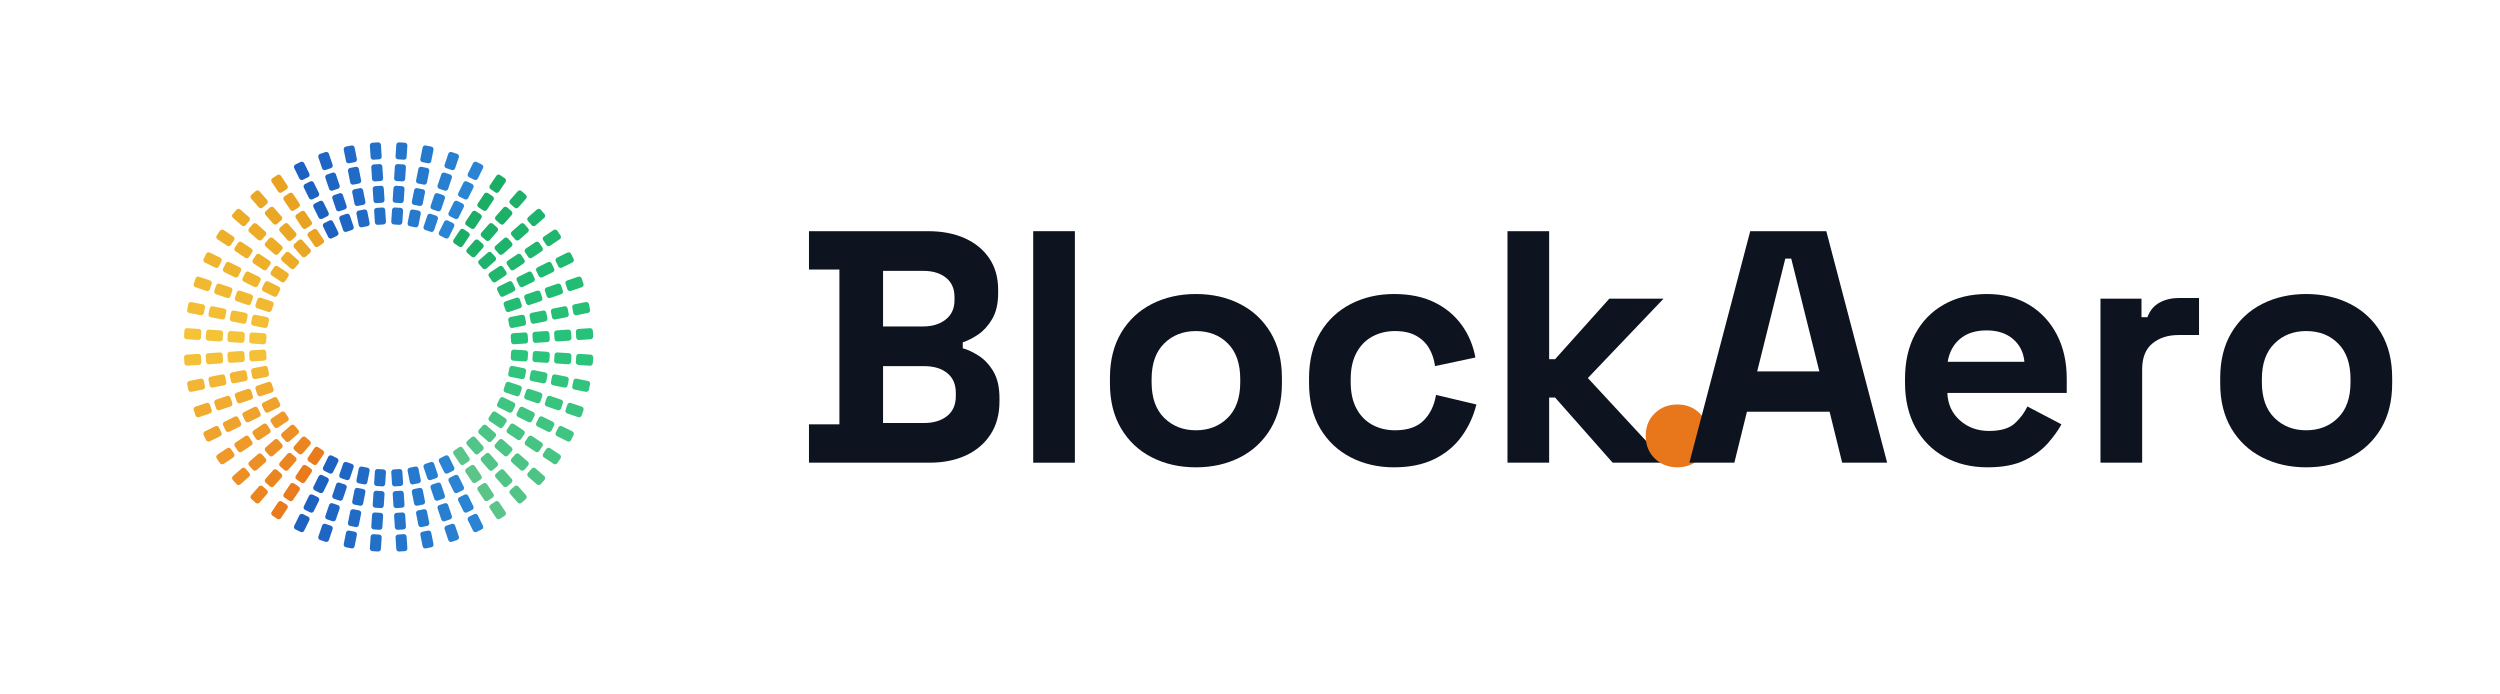
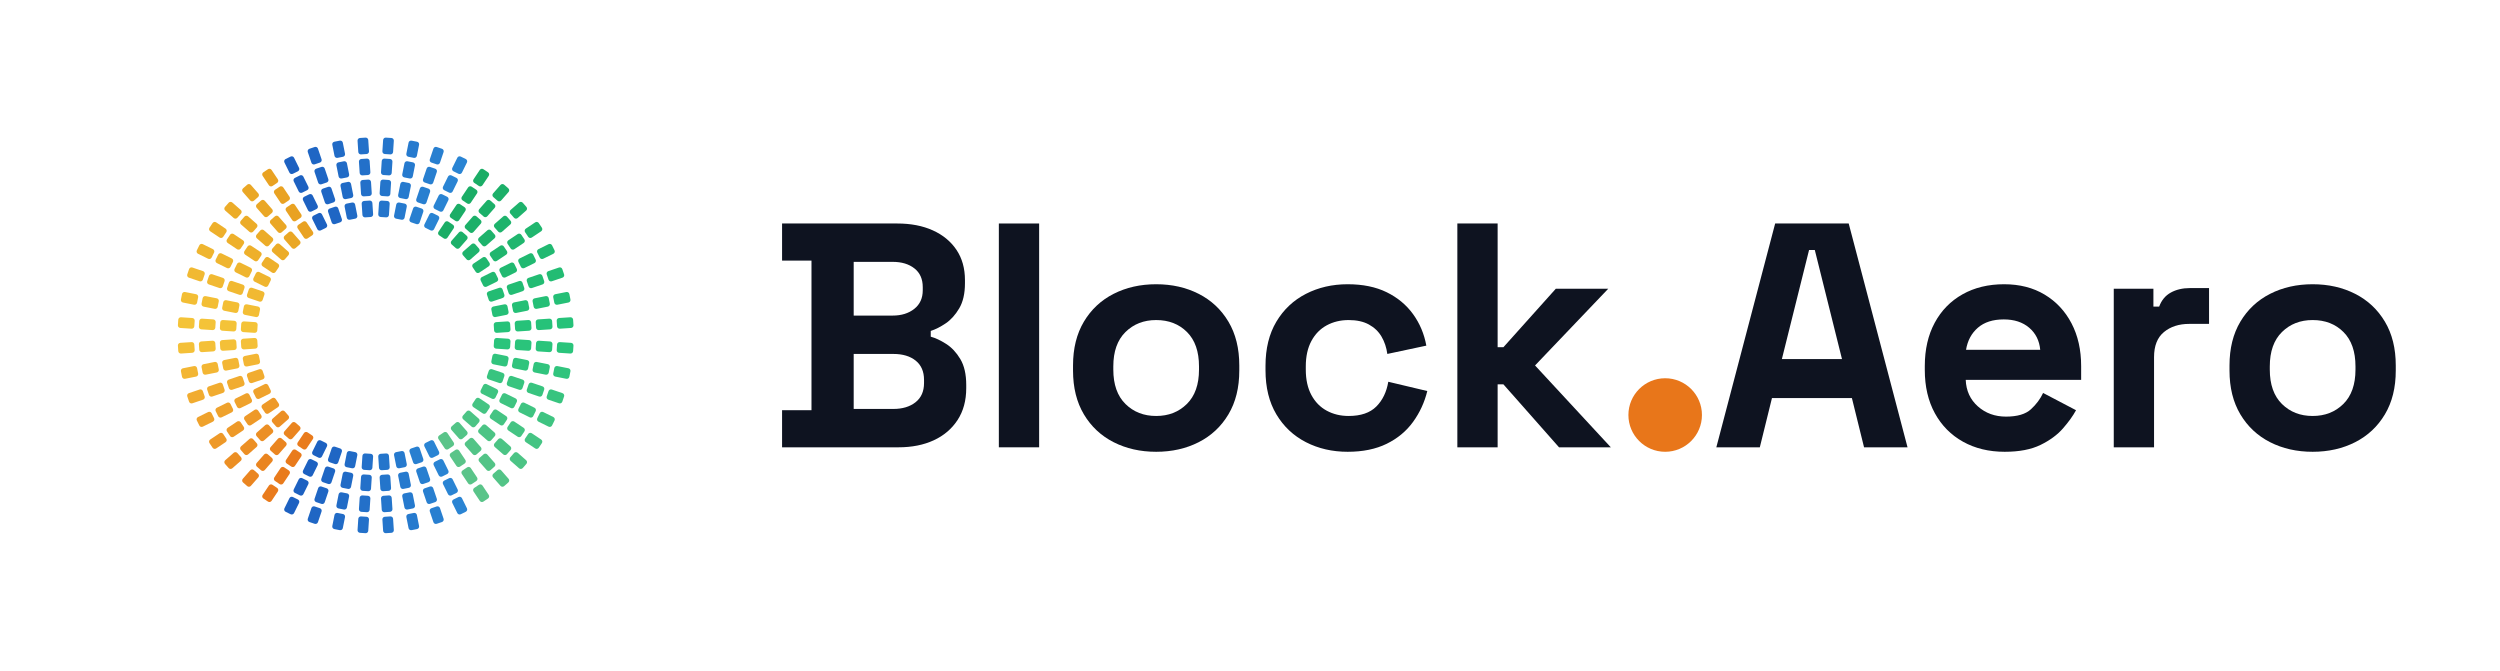
- <svg xmlns="http://www.w3.org/2000/svg" viewBox="0.0 -1399.0 7559.0 2098.0">
+ <svg xmlns="http://www.w3.org/2000/svg" viewBox="0.0 -1399.0 7819.0 2098.0">
  <g transform="translate(280.0,-1245.0) scale(4.475)">
    <rect x="-3.75" y="-5.75" width="7.50" height="11.50" rx="1.8" ry="1.8" fill="rgb(233,123,28)" transform="translate(150.80,273.63) rotate(213.75)" />
    <rect x="-3.75" y="-5.75" width="7.50" height="11.50" rx="1.8" ry="1.8" fill="rgb(234,133,32)" transform="translate(141.61,266.58) rotate(221.25)" />
    <rect x="-3.75" y="-5.75" width="7.50" height="11.50" rx="1.8" ry="1.8" fill="rgb(236,143,36)" transform="translate(133.42,258.39) rotate(228.75)" />
    <rect x="-3.75" y="-5.75" width="7.50" height="11.50" rx="1.8" ry="1.8" fill="rgb(238,153,40)" transform="translate(126.37,249.20) rotate(236.25)" />
    <rect x="-3.75" y="-5.75" width="7.50" height="11.50" rx="1.8" ry="1.8" fill="rgb(239,162,44)" transform="translate(120.58,239.16) rotate(243.75)" />
    <rect x="-3.75" y="-5.75" width="7.50" height="11.50" rx="1.8" ry="1.8" fill="rgb(241,172,48)" transform="translate(116.15,228.46) rotate(251.25)" />
    <rect x="-3.75" y="-5.75" width="7.50" height="11.50" rx="1.8" ry="1.8" fill="rgb(243,182,52)" transform="translate(113.15,217.28) rotate(258.75)" />
    <rect x="-3.75" y="-5.75" width="7.50" height="11.50" rx="1.8" ry="1.8" fill="rgb(244,192,56)" transform="translate(111.64,205.79) rotate(266.25)" />
    <rect x="-3.75" y="-5.75" width="7.50" height="11.50" rx="1.8" ry="1.8" fill="rgb(233,123,28)" transform="translate(142.64,285.85) rotate(213.75)" />
    <rect x="-3.75" y="-5.75" width="7.50" height="11.50" rx="1.8" ry="1.8" fill="rgb(234,133,32)" transform="translate(131.92,277.63) rotate(221.25)" />
    <rect x="-3.75" y="-5.75" width="7.50" height="11.50" rx="1.8" ry="1.8" fill="rgb(236,143,36)" transform="translate(122.37,268.08) rotate(228.75)" />
    <rect x="-3.75" y="-5.75" width="7.50" height="11.50" rx="1.8" ry="1.8" fill="rgb(238,153,40)" transform="translate(114.15,257.36) rotate(236.25)" />
    <rect x="-3.75" y="-5.75" width="7.50" height="11.50" rx="1.8" ry="1.8" fill="rgb(239,162,44)" transform="translate(107.40,245.67) rotate(243.75)" />
    <rect x="-3.75" y="-5.75" width="7.50" height="11.50" rx="1.8" ry="1.8" fill="rgb(241,172,48)" transform="translate(102.23,233.19) rotate(251.25)" />
    <rect x="-3.75" y="-5.75" width="7.50" height="11.50" rx="1.8" ry="1.8" fill="rgb(243,182,52)" transform="translate(98.73,220.14) rotate(258.75)" />
    <rect x="-3.75" y="-5.75" width="7.50" height="11.50" rx="1.8" ry="1.8" fill="rgb(244,192,56)" transform="translate(96.97,206.75) rotate(266.25)" />
    <rect x="-3.75" y="-5.75" width="7.50" height="11.50" rx="1.8" ry="1.8" fill="rgb(233,123,28)" transform="translate(134.47,298.07) rotate(213.75)" />
    <rect x="-3.75" y="-5.75" width="7.50" height="11.50" rx="1.8" ry="1.8" fill="rgb(234,133,32)" transform="translate(122.23,288.68) rotate(221.25)" />
    <rect x="-3.75" y="-5.75" width="7.50" height="11.50" rx="1.8" ry="1.8" fill="rgb(236,143,36)" transform="translate(111.32,277.77) rotate(228.75)" />
    <rect x="-3.75" y="-5.75" width="7.50" height="11.50" rx="1.8" ry="1.8" fill="rgb(238,153,40)" transform="translate(101.93,265.53) rotate(236.25)" />
    <rect x="-3.75" y="-5.75" width="7.50" height="11.50" rx="1.8" ry="1.8" fill="rgb(239,162,44)" transform="translate(94.21,252.17) rotate(243.75)" />
    <rect x="-3.75" y="-5.75" width="7.50" height="11.50" rx="1.8" ry="1.8" fill="rgb(241,172,48)" transform="translate(88.31,237.91) rotate(251.25)" />
    <rect x="-3.75" y="-5.75" width="7.50" height="11.50" rx="1.8" ry="1.8" fill="rgb(243,182,52)" transform="translate(84.32,223.01) rotate(258.75)" />
    <rect x="-3.75" y="-5.75" width="7.50" height="11.50" rx="1.8" ry="1.8" fill="rgb(244,192,56)" transform="translate(82.30,207.71) rotate(266.25)" />
    <rect x="-3.75" y="-5.75" width="7.50" height="11.50" rx="1.8" ry="1.8" fill="rgb(233,123,28)" transform="translate(126.30,310.29) rotate(213.75)" />
    <rect x="-3.75" y="-5.75" width="7.50" height="11.50" rx="1.8" ry="1.8" fill="rgb(234,133,32)" transform="translate(112.54,299.73) rotate(221.25)" />
    <rect x="-3.75" y="-5.75" width="7.50" height="11.50" rx="1.8" ry="1.8" fill="rgb(236,143,36)" transform="translate(100.27,287.46) rotate(228.75)" />
    <rect x="-3.75" y="-5.75" width="7.50" height="11.50" rx="1.8" ry="1.8" fill="rgb(238,153,40)" transform="translate(89.71,273.70) rotate(236.25)" />
    <rect x="-3.75" y="-5.75" width="7.50" height="11.50" rx="1.8" ry="1.8" fill="rgb(239,162,44)" transform="translate(81.03,258.67) rotate(243.75)" />
    <rect x="-3.75" y="-5.75" width="7.50" height="11.50" rx="1.8" ry="1.8" fill="rgb(241,172,48)" transform="translate(74.39,242.64) rotate(251.25)" />
    <rect x="-3.75" y="-5.75" width="7.50" height="11.50" rx="1.8" ry="1.8" fill="rgb(243,182,52)" transform="translate(69.90,225.88) rotate(258.75)" />
    <rect x="-3.75" y="-5.75" width="7.50" height="11.50" rx="1.8" ry="1.8" fill="rgb(244,192,56)" transform="translate(67.63,208.68) rotate(266.25)" />
    <rect x="-3.75" y="-5.75" width="7.50" height="11.50" rx="1.8" ry="1.8" fill="rgb(244,195,56)" transform="translate(111.64,194.21) rotate(273.75)" />
    <rect x="-3.75" y="-5.75" width="7.50" height="11.50" rx="1.8" ry="1.8" fill="rgb(243,190,53)" transform="translate(113.15,182.72) rotate(281.25)" />
    <rect x="-3.75" y="-5.75" width="7.50" height="11.50" rx="1.8" ry="1.8" fill="rgb(241,185,50)" transform="translate(116.15,171.54) rotate(288.75)" />
    <rect x="-3.75" y="-5.75" width="7.50" height="11.50" rx="1.8" ry="1.8" fill="rgb(239,181,47)" transform="translate(120.58,160.84) rotate(296.25)" />
    <rect x="-3.75" y="-5.75" width="7.50" height="11.50" rx="1.8" ry="1.8" fill="rgb(238,176,43)" transform="translate(126.37,150.80) rotate(303.75)" />
    <rect x="-3.75" y="-5.75" width="7.50" height="11.50" rx="1.8" ry="1.8" fill="rgb(236,172,40)" transform="translate(133.42,141.61) rotate(311.25)" />
    <rect x="-3.75" y="-5.75" width="7.50" height="11.50" rx="1.8" ry="1.8" fill="rgb(234,167,37)" transform="translate(141.61,133.42) rotate(318.75)" />
    <rect x="-3.75" y="-5.75" width="7.50" height="11.50" rx="1.8" ry="1.8" fill="rgb(233,162,34)" transform="translate(150.80,126.37) rotate(326.25)" />
    <rect x="-3.75" y="-5.75" width="7.50" height="11.50" rx="1.8" ry="1.8" fill="rgb(244,195,56)" transform="translate(96.97,193.25) rotate(273.75)" />
    <rect x="-3.75" y="-5.75" width="7.50" height="11.50" rx="1.8" ry="1.8" fill="rgb(243,190,53)" transform="translate(98.73,179.86) rotate(281.25)" />
    <rect x="-3.75" y="-5.75" width="7.50" height="11.50" rx="1.8" ry="1.8" fill="rgb(241,185,50)" transform="translate(102.23,166.81) rotate(288.75)" />
    <rect x="-3.75" y="-5.75" width="7.50" height="11.50" rx="1.8" ry="1.8" fill="rgb(239,181,47)" transform="translate(107.40,154.33) rotate(296.25)" />
    <rect x="-3.75" y="-5.75" width="7.50" height="11.50" rx="1.8" ry="1.8" fill="rgb(238,176,43)" transform="translate(114.15,142.64) rotate(303.75)" />
    <rect x="-3.75" y="-5.75" width="7.50" height="11.50" rx="1.8" ry="1.8" fill="rgb(236,172,40)" transform="translate(122.37,131.92) rotate(311.25)" />
    <rect x="-3.75" y="-5.75" width="7.50" height="11.50" rx="1.8" ry="1.8" fill="rgb(234,167,37)" transform="translate(131.92,122.37) rotate(318.75)" />
    <rect x="-3.75" y="-5.75" width="7.50" height="11.50" rx="1.8" ry="1.8" fill="rgb(233,162,34)" transform="translate(142.64,114.15) rotate(326.25)" />
    <rect x="-3.75" y="-5.75" width="7.50" height="11.50" rx="1.8" ry="1.8" fill="rgb(244,195,56)" transform="translate(82.30,192.29) rotate(273.75)" />
    <rect x="-3.75" y="-5.75" width="7.50" height="11.50" rx="1.8" ry="1.8" fill="rgb(243,190,53)" transform="translate(84.32,176.99) rotate(281.25)" />
    <rect x="-3.75" y="-5.75" width="7.50" height="11.50" rx="1.8" ry="1.8" fill="rgb(241,185,50)" transform="translate(88.31,162.09) rotate(288.75)" />
    <rect x="-3.75" y="-5.75" width="7.50" height="11.50" rx="1.8" ry="1.8" fill="rgb(239,181,47)" transform="translate(94.21,147.83) rotate(296.25)" />
    <rect x="-3.75" y="-5.75" width="7.50" height="11.50" rx="1.8" ry="1.8" fill="rgb(238,176,43)" transform="translate(101.93,134.47) rotate(303.75)" />
    <rect x="-3.75" y="-5.75" width="7.50" height="11.50" rx="1.8" ry="1.8" fill="rgb(236,172,40)" transform="translate(111.32,122.23) rotate(311.25)" />
    <rect x="-3.75" y="-5.75" width="7.50" height="11.50" rx="1.8" ry="1.8" fill="rgb(234,167,37)" transform="translate(122.23,111.32) rotate(318.75)" />
    <rect x="-3.75" y="-5.75" width="7.50" height="11.50" rx="1.8" ry="1.8" fill="rgb(233,162,34)" transform="translate(134.47,101.93) rotate(326.25)" />
    <rect x="-3.75" y="-5.75" width="7.50" height="11.50" rx="1.8" ry="1.8" fill="rgb(244,195,56)" transform="translate(67.63,191.32) rotate(273.75)" />
    <rect x="-3.75" y="-5.75" width="7.50" height="11.50" rx="1.8" ry="1.8" fill="rgb(243,190,53)" transform="translate(69.90,174.12) rotate(281.25)" />
    <rect x="-3.75" y="-5.75" width="7.50" height="11.50" rx="1.8" ry="1.8" fill="rgb(241,185,50)" transform="translate(74.39,157.36) rotate(288.75)" />
    <rect x="-3.75" y="-5.75" width="7.50" height="11.50" rx="1.8" ry="1.8" fill="rgb(239,181,47)" transform="translate(81.03,141.33) rotate(296.25)" />
    <rect x="-3.75" y="-5.75" width="7.50" height="11.50" rx="1.8" ry="1.8" fill="rgb(238,176,43)" transform="translate(89.71,126.30) rotate(303.75)" />
    <rect x="-3.75" y="-5.75" width="7.50" height="11.50" rx="1.8" ry="1.8" fill="rgb(236,172,40)" transform="translate(100.27,112.54) rotate(311.25)" />
    <rect x="-3.75" y="-5.75" width="7.50" height="11.50" rx="1.8" ry="1.8" fill="rgb(234,167,37)" transform="translate(112.54,100.27) rotate(318.75)" />
    <rect x="-3.75" y="-5.75" width="7.50" height="11.50" rx="1.8" ry="1.8" fill="rgb(233,162,34)" transform="translate(126.30,89.71) rotate(326.25)" />
    <rect x="-3.75" y="-5.75" width="7.50" height="11.50" rx="1.8" ry="1.8" fill="rgb(29,97,193)" transform="translate(160.84,120.58) rotate(333.75)" />
    <rect x="-3.75" y="-5.75" width="7.50" height="11.50" rx="1.8" ry="1.8" fill="rgb(31,102,196)" transform="translate(171.54,116.15) rotate(341.25)" />
    <rect x="-3.75" y="-5.75" width="7.50" height="11.50" rx="1.8" ry="1.8" fill="rgb(33,107,198)" transform="translate(182.72,113.15) rotate(348.75)" />
    <rect x="-3.75" y="-5.75" width="7.50" height="11.50" rx="1.8" ry="1.8" fill="rgb(35,112,201)" transform="translate(194.21,111.64) rotate(356.25)" />
    <rect x="-3.75" y="-5.75" width="7.50" height="11.50" rx="1.8" ry="1.8" fill="rgb(36,117,203)" transform="translate(205.79,111.64) rotate(363.75)" />
    <rect x="-3.75" y="-5.75" width="7.50" height="11.50" rx="1.8" ry="1.8" fill="rgb(38,122,206)" transform="translate(217.28,113.15) rotate(371.25)" />
    <rect x="-3.75" y="-5.75" width="7.50" height="11.50" rx="1.8" ry="1.8" fill="rgb(40,127,208)" transform="translate(228.46,116.15) rotate(378.75)" />
    <rect x="-3.75" y="-5.75" width="7.50" height="11.50" rx="1.8" ry="1.8" fill="rgb(42,132,211)" transform="translate(239.16,120.58) rotate(386.25)" />
    <rect x="-3.75" y="-5.75" width="7.50" height="11.50" rx="1.8" ry="1.8" fill="rgb(29,97,193)" transform="translate(154.33,107.40) rotate(333.75)" />
    <rect x="-3.75" y="-5.75" width="7.50" height="11.50" rx="1.8" ry="1.8" fill="rgb(31,102,196)" transform="translate(166.81,102.23) rotate(341.25)" />
    <rect x="-3.75" y="-5.75" width="7.50" height="11.50" rx="1.8" ry="1.8" fill="rgb(33,107,198)" transform="translate(179.86,98.73) rotate(348.75)" />
    <rect x="-3.75" y="-5.75" width="7.50" height="11.50" rx="1.8" ry="1.8" fill="rgb(35,112,201)" transform="translate(193.25,96.97) rotate(356.25)" />
    <rect x="-3.75" y="-5.75" width="7.50" height="11.50" rx="1.8" ry="1.8" fill="rgb(36,117,203)" transform="translate(206.75,96.97) rotate(363.75)" />
    <rect x="-3.75" y="-5.75" width="7.50" height="11.50" rx="1.8" ry="1.8" fill="rgb(38,122,206)" transform="translate(220.14,98.73) rotate(371.25)" />
    <rect x="-3.75" y="-5.75" width="7.50" height="11.50" rx="1.8" ry="1.8" fill="rgb(40,127,208)" transform="translate(233.19,102.23) rotate(378.75)" />
    <rect x="-3.75" y="-5.75" width="7.50" height="11.50" rx="1.8" ry="1.8" fill="rgb(42,132,211)" transform="translate(245.67,107.40) rotate(386.25)" />
    <rect x="-3.75" y="-5.75" width="7.50" height="11.50" rx="1.8" ry="1.8" fill="rgb(29,97,193)" transform="translate(147.83,94.21) rotate(333.75)" />
    <rect x="-3.75" y="-5.75" width="7.50" height="11.50" rx="1.8" ry="1.8" fill="rgb(31,102,196)" transform="translate(162.09,88.31) rotate(341.25)" />
    <rect x="-3.75" y="-5.75" width="7.50" height="11.50" rx="1.8" ry="1.8" fill="rgb(33,107,198)" transform="translate(176.99,84.32) rotate(348.75)" />
    <rect x="-3.75" y="-5.75" width="7.50" height="11.50" rx="1.8" ry="1.8" fill="rgb(35,112,201)" transform="translate(192.29,82.30) rotate(356.25)" />
    <rect x="-3.75" y="-5.75" width="7.50" height="11.50" rx="1.8" ry="1.8" fill="rgb(36,117,203)" transform="translate(207.71,82.30) rotate(363.75)" />
    <rect x="-3.75" y="-5.75" width="7.50" height="11.50" rx="1.8" ry="1.8" fill="rgb(38,122,206)" transform="translate(223.01,84.32) rotate(371.25)" />
    <rect x="-3.75" y="-5.75" width="7.50" height="11.50" rx="1.8" ry="1.8" fill="rgb(40,127,208)" transform="translate(237.91,88.31) rotate(378.75)" />
    <rect x="-3.75" y="-5.75" width="7.50" height="11.50" rx="1.8" ry="1.8" fill="rgb(42,132,211)" transform="translate(252.17,94.21) rotate(386.25)" />
    <rect x="-3.75" y="-5.75" width="7.50" height="11.50" rx="1.8" ry="1.8" fill="rgb(29,97,193)" transform="translate(141.33,81.03) rotate(333.75)" />
    <rect x="-3.75" y="-5.75" width="7.50" height="11.50" rx="1.8" ry="1.8" fill="rgb(31,102,196)" transform="translate(157.36,74.39) rotate(341.25)" />
    <rect x="-3.75" y="-5.75" width="7.50" height="11.50" rx="1.8" ry="1.8" fill="rgb(33,107,198)" transform="translate(174.12,69.90) rotate(348.75)" />
    <rect x="-3.75" y="-5.75" width="7.50" height="11.50" rx="1.8" ry="1.8" fill="rgb(35,112,201)" transform="translate(191.32,67.63) rotate(356.25)" />
    <rect x="-3.75" y="-5.75" width="7.50" height="11.50" rx="1.8" ry="1.8" fill="rgb(36,117,203)" transform="translate(208.68,67.63) rotate(363.75)" />
    <rect x="-3.75" y="-5.75" width="7.50" height="11.50" rx="1.8" ry="1.8" fill="rgb(38,122,206)" transform="translate(225.88,69.90) rotate(371.25)" />
    <rect x="-3.75" y="-5.75" width="7.50" height="11.50" rx="1.8" ry="1.8" fill="rgb(40,127,208)" transform="translate(242.64,74.39) rotate(378.75)" />
    <rect x="-3.75" y="-5.75" width="7.50" height="11.50" rx="1.8" ry="1.8" fill="rgb(42,132,211)" transform="translate(258.67,81.03) rotate(386.25)" />
    <rect x="-3.75" y="-5.75" width="7.50" height="11.50" rx="1.8" ry="1.8" fill="rgb(27,173,102)" transform="translate(249.20,126.37) rotate(33.75)" />
    <rect x="-3.75" y="-5.75" width="7.50" height="11.50" rx="1.8" ry="1.8" fill="rgb(28,176,105)" transform="translate(258.39,133.42) rotate(41.25)" />
    <rect x="-3.75" y="-5.75" width="7.50" height="11.50" rx="1.8" ry="1.8" fill="rgb(30,179,108)" transform="translate(266.58,141.61) rotate(48.75)" />
    <rect x="-3.75" y="-5.75" width="7.50" height="11.50" rx="1.8" ry="1.8" fill="rgb(32,182,110)" transform="translate(273.63,150.80) rotate(56.25)" />
    <rect x="-3.75" y="-5.75" width="7.50" height="11.50" rx="1.8" ry="1.8" fill="rgb(33,185,113)" transform="translate(279.42,160.84) rotate(63.75)" />
    <rect x="-3.75" y="-5.75" width="7.50" height="11.50" rx="1.8" ry="1.8" fill="rgb(35,188,115)" transform="translate(283.85,171.54) rotate(71.25)" />
    <rect x="-3.75" y="-5.75" width="7.50" height="11.50" rx="1.8" ry="1.8" fill="rgb(37,191,118)" transform="translate(286.85,182.72) rotate(78.75)" />
    <rect x="-3.75" y="-5.75" width="7.50" height="11.50" rx="1.8" ry="1.8" fill="rgb(38,194,121)" transform="translate(288.36,194.21) rotate(86.25)" />
    <rect x="-3.75" y="-5.75" width="7.50" height="11.50" rx="1.8" ry="1.8" fill="rgb(27,173,102)" transform="translate(257.36,114.15) rotate(33.75)" />
    <rect x="-3.75" y="-5.75" width="7.50" height="11.50" rx="1.8" ry="1.8" fill="rgb(28,176,105)" transform="translate(268.08,122.37) rotate(41.25)" />
    <rect x="-3.75" y="-5.75" width="7.50" height="11.50" rx="1.8" ry="1.8" fill="rgb(30,179,108)" transform="translate(277.63,131.92) rotate(48.75)" />
    <rect x="-3.75" y="-5.75" width="7.50" height="11.50" rx="1.8" ry="1.8" fill="rgb(32,182,110)" transform="translate(285.85,142.64) rotate(56.25)" />
    <rect x="-3.75" y="-5.75" width="7.50" height="11.50" rx="1.8" ry="1.8" fill="rgb(33,185,113)" transform="translate(292.60,154.33) rotate(63.75)" />
    <rect x="-3.75" y="-5.75" width="7.50" height="11.50" rx="1.8" ry="1.8" fill="rgb(35,188,115)" transform="translate(297.77,166.81) rotate(71.25)" />
    <rect x="-3.75" y="-5.75" width="7.50" height="11.50" rx="1.8" ry="1.8" fill="rgb(37,191,118)" transform="translate(301.27,179.86) rotate(78.75)" />
    <rect x="-3.75" y="-5.75" width="7.50" height="11.50" rx="1.8" ry="1.8" fill="rgb(38,194,121)" transform="translate(303.03,193.25) rotate(86.25)" />
    <rect x="-3.75" y="-5.75" width="7.50" height="11.50" rx="1.8" ry="1.8" fill="rgb(27,173,102)" transform="translate(265.53,101.93) rotate(33.75)" />
    <rect x="-3.75" y="-5.75" width="7.50" height="11.50" rx="1.8" ry="1.8" fill="rgb(28,176,105)" transform="translate(277.77,111.32) rotate(41.25)" />
    <rect x="-3.75" y="-5.75" width="7.50" height="11.50" rx="1.8" ry="1.8" fill="rgb(30,179,108)" transform="translate(288.68,122.23) rotate(48.75)" />
    <rect x="-3.75" y="-5.75" width="7.50" height="11.50" rx="1.8" ry="1.8" fill="rgb(32,182,110)" transform="translate(298.07,134.47) rotate(56.25)" />
    <rect x="-3.75" y="-5.75" width="7.50" height="11.50" rx="1.8" ry="1.8" fill="rgb(33,185,113)" transform="translate(305.79,147.83) rotate(63.75)" />
    <rect x="-3.75" y="-5.75" width="7.50" height="11.50" rx="1.8" ry="1.8" fill="rgb(35,188,115)" transform="translate(311.69,162.09) rotate(71.25)" />
    <rect x="-3.75" y="-5.75" width="7.50" height="11.50" rx="1.8" ry="1.8" fill="rgb(37,191,118)" transform="translate(315.68,176.99) rotate(78.75)" />
    <rect x="-3.75" y="-5.75" width="7.50" height="11.50" rx="1.8" ry="1.8" fill="rgb(38,194,121)" transform="translate(317.70,192.29) rotate(86.25)" />
    <rect x="-3.75" y="-5.75" width="7.50" height="11.50" rx="1.8" ry="1.8" fill="rgb(27,173,102)" transform="translate(273.70,89.71) rotate(33.75)" />
    <rect x="-3.75" y="-5.75" width="7.50" height="11.50" rx="1.8" ry="1.8" fill="rgb(28,176,105)" transform="translate(287.46,100.27) rotate(41.25)" />
    <rect x="-3.75" y="-5.75" width="7.50" height="11.50" rx="1.8" ry="1.8" fill="rgb(30,179,108)" transform="translate(299.73,112.54) rotate(48.75)" />
    <rect x="-3.75" y="-5.75" width="7.50" height="11.50" rx="1.8" ry="1.8" fill="rgb(32,182,110)" transform="translate(310.29,126.30) rotate(56.25)" />
    <rect x="-3.75" y="-5.75" width="7.50" height="11.50" rx="1.8" ry="1.8" fill="rgb(33,185,113)" transform="translate(318.97,141.33) rotate(63.75)" />
    <rect x="-3.75" y="-5.75" width="7.50" height="11.50" rx="1.8" ry="1.8" fill="rgb(35,188,115)" transform="translate(325.61,157.36) rotate(71.25)" />
    <rect x="-3.75" y="-5.75" width="7.50" height="11.50" rx="1.8" ry="1.8" fill="rgb(37,191,118)" transform="translate(330.10,174.12) rotate(78.75)" />
    <rect x="-3.75" y="-5.75" width="7.50" height="11.50" rx="1.8" ry="1.8" fill="rgb(38,194,121)" transform="translate(332.37,191.32) rotate(86.25)" />
    <rect x="-3.75" y="-5.75" width="7.50" height="11.50" rx="1.8" ry="1.8" fill="rgb(42,196,123)" transform="translate(288.36,205.79) rotate(93.75)" />
    <rect x="-3.75" y="-5.75" width="7.50" height="11.50" rx="1.8" ry="1.8" fill="rgb(49,196,125)" transform="translate(286.85,217.28) rotate(101.25)" />
    <rect x="-3.75" y="-5.75" width="7.50" height="11.50" rx="1.8" ry="1.8" fill="rgb(56,196,127)" transform="translate(283.85,228.46) rotate(108.75)" />
    <rect x="-3.75" y="-5.75" width="7.50" height="11.50" rx="1.8" ry="1.8" fill="rgb(63,196,129)" transform="translate(279.42,239.16) rotate(116.25)" />
    <rect x="-3.75" y="-5.75" width="7.50" height="11.50" rx="1.8" ry="1.8" fill="rgb(69,196,131)" transform="translate(273.63,249.20) rotate(123.75)" />
    <rect x="-3.75" y="-5.75" width="7.50" height="11.50" rx="1.8" ry="1.8" fill="rgb(76,196,133)" transform="translate(266.58,258.39) rotate(131.25)" />
    <rect x="-3.75" y="-5.75" width="7.50" height="11.50" rx="1.8" ry="1.8" fill="rgb(83,196,135)" transform="translate(258.39,266.58) rotate(138.75)" />
    <rect x="-3.75" y="-5.75" width="7.50" height="11.50" rx="1.8" ry="1.8" fill="rgb(90,196,137)" transform="translate(249.20,273.63) rotate(146.25)" />
    <rect x="-3.75" y="-5.75" width="7.50" height="11.50" rx="1.8" ry="1.8" fill="rgb(42,196,123)" transform="translate(303.03,206.75) rotate(93.75)" />
    <rect x="-3.75" y="-5.75" width="7.50" height="11.50" rx="1.8" ry="1.8" fill="rgb(49,196,125)" transform="translate(301.27,220.14) rotate(101.25)" />
    <rect x="-3.75" y="-5.75" width="7.50" height="11.50" rx="1.8" ry="1.8" fill="rgb(56,196,127)" transform="translate(297.77,233.19) rotate(108.75)" />
    <rect x="-3.75" y="-5.75" width="7.50" height="11.50" rx="1.8" ry="1.8" fill="rgb(63,196,129)" transform="translate(292.60,245.67) rotate(116.25)" />
    <rect x="-3.75" y="-5.75" width="7.50" height="11.50" rx="1.8" ry="1.8" fill="rgb(69,196,131)" transform="translate(285.85,257.36) rotate(123.75)" />
    <rect x="-3.75" y="-5.75" width="7.50" height="11.50" rx="1.8" ry="1.8" fill="rgb(76,196,133)" transform="translate(277.63,268.08) rotate(131.25)" />
    <rect x="-3.75" y="-5.75" width="7.50" height="11.50" rx="1.8" ry="1.8" fill="rgb(83,196,135)" transform="translate(268.08,277.63) rotate(138.75)" />
    <rect x="-3.75" y="-5.75" width="7.50" height="11.50" rx="1.8" ry="1.8" fill="rgb(90,196,137)" transform="translate(257.36,285.85) rotate(146.25)" />
    <rect x="-3.75" y="-5.75" width="7.50" height="11.50" rx="1.8" ry="1.8" fill="rgb(42,196,123)" transform="translate(317.70,207.71) rotate(93.75)" />
    <rect x="-3.75" y="-5.75" width="7.50" height="11.50" rx="1.8" ry="1.8" fill="rgb(49,196,125)" transform="translate(315.68,223.01) rotate(101.25)" />
    <rect x="-3.75" y="-5.75" width="7.50" height="11.50" rx="1.8" ry="1.8" fill="rgb(56,196,127)" transform="translate(311.69,237.91) rotate(108.75)" />
    <rect x="-3.75" y="-5.75" width="7.50" height="11.50" rx="1.8" ry="1.8" fill="rgb(63,196,129)" transform="translate(305.79,252.17) rotate(116.25)" />
    <rect x="-3.75" y="-5.75" width="7.50" height="11.50" rx="1.8" ry="1.8" fill="rgb(69,196,131)" transform="translate(298.07,265.53) rotate(123.75)" />
    <rect x="-3.75" y="-5.75" width="7.50" height="11.50" rx="1.8" ry="1.8" fill="rgb(76,196,133)" transform="translate(288.68,277.77) rotate(131.25)" />
    <rect x="-3.75" y="-5.75" width="7.50" height="11.50" rx="1.8" ry="1.8" fill="rgb(83,196,135)" transform="translate(277.77,288.68) rotate(138.75)" />
    <rect x="-3.75" y="-5.75" width="7.50" height="11.50" rx="1.8" ry="1.8" fill="rgb(90,196,137)" transform="translate(265.53,298.07) rotate(146.25)" />
    <rect x="-3.75" y="-5.75" width="7.50" height="11.50" rx="1.8" ry="1.8" fill="rgb(42,196,123)" transform="translate(332.37,208.68) rotate(93.75)" />
    <rect x="-3.75" y="-5.75" width="7.50" height="11.50" rx="1.8" ry="1.8" fill="rgb(49,196,125)" transform="translate(330.10,225.88) rotate(101.25)" />
    <rect x="-3.75" y="-5.75" width="7.50" height="11.50" rx="1.8" ry="1.8" fill="rgb(56,196,127)" transform="translate(325.61,242.64) rotate(108.75)" />
    <rect x="-3.75" y="-5.75" width="7.50" height="11.50" rx="1.8" ry="1.8" fill="rgb(63,196,129)" transform="translate(318.97,258.67) rotate(116.25)" />
    <rect x="-3.75" y="-5.75" width="7.50" height="11.50" rx="1.8" ry="1.8" fill="rgb(69,196,131)" transform="translate(310.29,273.70) rotate(123.75)" />
    <rect x="-3.75" y="-5.75" width="7.50" height="11.50" rx="1.8" ry="1.8" fill="rgb(76,196,133)" transform="translate(299.73,287.46) rotate(131.25)" />
    <rect x="-3.75" y="-5.75" width="7.50" height="11.50" rx="1.8" ry="1.8" fill="rgb(83,196,135)" transform="translate(287.46,299.73) rotate(138.75)" />
    <rect x="-3.75" y="-5.75" width="7.50" height="11.50" rx="1.8" ry="1.8" fill="rgb(90,196,137)" transform="translate(273.70,310.29) rotate(146.25)" />
    <rect x="-3.75" y="-5.75" width="7.50" height="11.50" rx="1.8" ry="1.8" fill="rgb(42,132,211)" transform="translate(239.16,279.42) rotate(153.75)" />
    <rect x="-3.75" y="-5.75" width="7.50" height="11.50" rx="1.8" ry="1.8" fill="rgb(40,127,208)" transform="translate(228.46,283.85) rotate(161.25)" />
    <rect x="-3.75" y="-5.75" width="7.50" height="11.50" rx="1.8" ry="1.8" fill="rgb(38,122,206)" transform="translate(217.28,286.85) rotate(168.75)" />
    <rect x="-3.75" y="-5.75" width="7.50" height="11.50" rx="1.8" ry="1.8" fill="rgb(36,117,203)" transform="translate(205.79,288.36) rotate(176.25)" />
    <rect x="-3.75" y="-5.75" width="7.50" height="11.50" rx="1.8" ry="1.8" fill="rgb(35,112,201)" transform="translate(194.21,288.36) rotate(183.75)" />
    <rect x="-3.75" y="-5.75" width="7.50" height="11.50" rx="1.8" ry="1.8" fill="rgb(33,107,198)" transform="translate(182.72,286.85) rotate(191.25)" />
    <rect x="-3.75" y="-5.75" width="7.50" height="11.50" rx="1.8" ry="1.8" fill="rgb(31,102,196)" transform="translate(171.54,283.85) rotate(198.75)" />
    <rect x="-3.75" y="-5.75" width="7.50" height="11.50" rx="1.8" ry="1.8" fill="rgb(29,97,193)" transform="translate(160.84,279.42) rotate(206.25)" />
    <rect x="-3.75" y="-5.75" width="7.50" height="11.50" rx="1.8" ry="1.8" fill="rgb(42,132,211)" transform="translate(245.67,292.60) rotate(153.75)" />
    <rect x="-3.75" y="-5.75" width="7.50" height="11.50" rx="1.8" ry="1.8" fill="rgb(40,127,208)" transform="translate(233.19,297.77) rotate(161.25)" />
    <rect x="-3.75" y="-5.75" width="7.50" height="11.50" rx="1.8" ry="1.8" fill="rgb(38,122,206)" transform="translate(220.14,301.27) rotate(168.75)" />
    <rect x="-3.75" y="-5.75" width="7.50" height="11.50" rx="1.8" ry="1.8" fill="rgb(36,117,203)" transform="translate(206.75,303.03) rotate(176.25)" />
    <rect x="-3.75" y="-5.75" width="7.50" height="11.50" rx="1.8" ry="1.8" fill="rgb(35,112,201)" transform="translate(193.25,303.03) rotate(183.75)" />
    <rect x="-3.75" y="-5.75" width="7.50" height="11.50" rx="1.8" ry="1.8" fill="rgb(33,107,198)" transform="translate(179.86,301.27) rotate(191.25)" />
    <rect x="-3.75" y="-5.75" width="7.50" height="11.50" rx="1.8" ry="1.8" fill="rgb(31,102,196)" transform="translate(166.81,297.77) rotate(198.75)" />
    <rect x="-3.75" y="-5.75" width="7.50" height="11.50" rx="1.8" ry="1.8" fill="rgb(29,97,193)" transform="translate(154.33,292.60) rotate(206.25)" />
    <rect x="-3.75" y="-5.75" width="7.50" height="11.50" rx="1.8" ry="1.8" fill="rgb(42,132,211)" transform="translate(252.17,305.79) rotate(153.75)" />
    <rect x="-3.75" y="-5.75" width="7.50" height="11.50" rx="1.8" ry="1.8" fill="rgb(40,127,208)" transform="translate(237.91,311.69) rotate(161.25)" />
    <rect x="-3.75" y="-5.75" width="7.50" height="11.50" rx="1.8" ry="1.8" fill="rgb(38,122,206)" transform="translate(223.01,315.68) rotate(168.75)" />
    <rect x="-3.75" y="-5.75" width="7.50" height="11.50" rx="1.8" ry="1.8" fill="rgb(36,117,203)" transform="translate(207.71,317.70) rotate(176.25)" />
    <rect x="-3.75" y="-5.75" width="7.50" height="11.50" rx="1.8" ry="1.8" fill="rgb(35,112,201)" transform="translate(192.29,317.70) rotate(183.75)" />
    <rect x="-3.75" y="-5.75" width="7.50" height="11.50" rx="1.8" ry="1.8" fill="rgb(33,107,198)" transform="translate(176.99,315.68) rotate(191.25)" />
    <rect x="-3.75" y="-5.75" width="7.50" height="11.50" rx="1.8" ry="1.8" fill="rgb(31,102,196)" transform="translate(162.09,311.69) rotate(198.75)" />
    <rect x="-3.75" y="-5.75" width="7.50" height="11.50" rx="1.8" ry="1.8" fill="rgb(29,97,193)" transform="translate(147.83,305.79) rotate(206.25)" />
    <rect x="-3.75" y="-5.75" width="7.50" height="11.50" rx="1.8" ry="1.8" fill="rgb(42,132,211)" transform="translate(258.67,318.97) rotate(153.75)" />
    <rect x="-3.75" y="-5.75" width="7.50" height="11.50" rx="1.8" ry="1.8" fill="rgb(40,127,208)" transform="translate(242.64,325.61) rotate(161.25)" />
    <rect x="-3.75" y="-5.75" width="7.50" height="11.50" rx="1.8" ry="1.8" fill="rgb(38,122,206)" transform="translate(225.88,330.10) rotate(168.75)" />
    <rect x="-3.75" y="-5.75" width="7.50" height="11.50" rx="1.8" ry="1.8" fill="rgb(36,117,203)" transform="translate(208.68,332.37) rotate(176.25)" />
    <rect x="-3.75" y="-5.75" width="7.50" height="11.50" rx="1.8" ry="1.8" fill="rgb(35,112,201)" transform="translate(191.32,332.37) rotate(183.75)" />
    <rect x="-3.75" y="-5.75" width="7.50" height="11.50" rx="1.8" ry="1.8" fill="rgb(33,107,198)" transform="translate(174.12,330.10) rotate(191.25)" />
    <rect x="-3.75" y="-5.75" width="7.50" height="11.50" rx="1.8" ry="1.8" fill="rgb(31,102,196)" transform="translate(157.36,325.61) rotate(198.75)" />
    <rect x="-3.75" y="-5.75" width="7.50" height="11.50" rx="1.8" ry="1.8" fill="rgb(29,97,193)" transform="translate(141.33,318.97) rotate(206.25)" />
  </g>
  <g transform="translate(2400.0,0)">
    <path transform="translate(0.0,0) scale(1,-1)" fill="#0E1320" d="M46 0V116H138V584H46V700H406Q470 700 517.5 678.5Q565 657 591.5 617.5Q618 578 618 523V513Q618 465 600.0 434.5Q582 404 557.5 387.5Q533 371 511 364V346Q533 340 559.0 323.5Q585 307 603.5 276.0Q622 245 622 195V185Q622 127 595.0 85.5Q568 44 520.5 22.0Q473 0 410 0ZM270 120H394Q437 120 463.5 141.0Q490 162 490 201V211Q490 250 464.0 271.0Q438 292 394 292H270ZM270 412H392Q433 412 459.5 433.0Q486 454 486 491V501Q486 539 460.0 559.5Q434 580 392 580H270Z" />
    <path transform="translate(654.0,0) scale(1,-1)" fill="#0E1320" d="M70 0V700H196V0Z" />
    <path transform="translate(910.0,0) scale(1,-1)" fill="#0E1320" d="M306 -14Q232 -14 173.0 16.0Q114 46 80.0 103.0Q46 160 46 240V256Q46 336 80.0 393.0Q114 450 173.0 480.0Q232 510 306 510Q380 510 439.0 480.0Q498 450 532.0 393.0Q566 336 566 256V240Q566 160 532.0 103.0Q498 46 439.0 16.0Q380 -14 306 -14ZM306 98Q364 98 402.0 135.5Q440 173 440 243V253Q440 323 402.5 360.5Q365 398 306 398Q248 398 210.0 360.5Q172 323 172 253V243Q172 173 210.0 135.5Q248 98 306 98Z" />
    <path transform="translate(1512.0,0) scale(1,-1)" fill="#0E1320" d="M303 -14Q231 -14 172.5 16.0Q114 46 80.0 103.0Q46 160 46 241V255Q46 336 80.0 393.0Q114 450 172.5 480.0Q231 510 303 510Q374 510 425.0 485.0Q476 460 507.5 416.5Q539 373 549 318L427 292Q423 322 409.0 346.0Q395 370 369.5 384.0Q344 398 306 398Q268 398 237.5 381.5Q207 365 189.5 332.5Q172 300 172 253V243Q172 196 189.5 163.5Q207 131 237.5 114.5Q268 98 306 98Q363 98 392.5 127.5Q422 157 430 205L552 176Q539 123 507.5 79.5Q476 36 425.0 11.0Q374 -14 303 -14Z" />
    <path transform="translate(2088.0,0) scale(1,-1)" fill="#0E1320" d="M70 0V700H196V313H214L378 496H542L313 256L550 0H388L214 197H196V0Z" />
-     <path transform="translate(2522.0,0) scale(1,-1)" fill="#E8761A" d="M150 -14Q109 -14 81.5 12.5Q54 39 54 81Q54 123 81.5 149.5Q109 176 150 176Q190 176 217.0 149.5Q244 123 244 81Q244 39 217.0 12.5Q190 -14 150 -14Z" />
-     <path transform="translate(2690.0,0) scale(1,-1)" fill="#0E1320" d="M18 0 202 700H432L616 0H480L442 154H192L154 0ZM223 276H411L326 617H308Z" />
-     <path transform="translate(3314.0,0) scale(1,-1)" fill="#0E1320" d="M296 -14Q222 -14 165.5 17.5Q109 49 77.5 106.5Q46 164 46 242V254Q46 332 77.0 389.5Q108 447 164.0 478.5Q220 510 294 510Q367 510 421.0 477.5Q475 445 505.0 387.5Q535 330 535 254V211H174Q176 160 212.0 128.0Q248 96 300 96Q353 96 378.0 119.0Q403 142 416 170L519 116Q505 90 478.5 59.5Q452 29 408.0 7.5Q364 -14 296 -14ZM175 305H407Q403 348 372.5 374.0Q342 400 293 400Q242 400 212.0 374.0Q182 348 175 305Z" />
-     <path transform="translate(3881.0,0) scale(1,-1)" fill="#0E1320" d="M70 0V496H194V440H212Q223 470 248.5 484.0Q274 498 308 498H368V386H306Q258 386 227.0 360.5Q196 335 196 282V0Z" />
-     <path transform="translate(4267.0,0) scale(1,-1)" fill="#0E1320" d="M306 -14Q232 -14 173.0 16.0Q114 46 80.0 103.0Q46 160 46 240V256Q46 336 80.0 393.0Q114 450 173.0 480.0Q232 510 306 510Q380 510 439.0 480.0Q498 450 532.0 393.0Q566 336 566 256V240Q566 160 532.0 103.0Q498 46 439.0 16.0Q380 -14 306 -14ZM306 98Q364 98 402.0 135.5Q440 173 440 243V253Q440 323 402.5 360.5Q365 398 306 398Q248 398 210.0 360.5Q172 323 172 253V243Q172 173 210.0 135.5Q248 98 306 98Z" />
+     <circle transform="scale(1,-1)" fill="#E8761A" cx="2808.0" cy="101.0" r="115.0" />
+     <path transform="translate(2950.0,0) scale(1,-1)" fill="#0E1320" d="M18 0 202 700H432L616 0H480L442 154H192L154 0ZM223 276H411L326 617H308Z" />
+     <path transform="translate(3574.0,0) scale(1,-1)" fill="#0E1320" d="M296 -14Q222 -14 165.5 17.5Q109 49 77.5 106.5Q46 164 46 242V254Q46 332 77.0 389.5Q108 447 164.0 478.5Q220 510 294 510Q367 510 421.0 477.5Q475 445 505.0 387.5Q535 330 535 254V211H174Q176 160 212.0 128.0Q248 96 300 96Q353 96 378.0 119.0Q403 142 416 170L519 116Q505 90 478.5 59.5Q452 29 408.0 7.5Q364 -14 296 -14ZM175 305H407Q403 348 372.5 374.0Q342 400 293 400Q242 400 212.0 374.0Q182 348 175 305Z" />
+     <path transform="translate(4141.0,0) scale(1,-1)" fill="#0E1320" d="M70 0V496H194V440H212Q223 470 248.5 484.0Q274 498 308 498H368V386H306Q258 386 227.0 360.5Q196 335 196 282V0Z" />
+     <path transform="translate(4527.0,0) scale(1,-1)" fill="#0E1320" d="M306 -14Q232 -14 173.0 16.0Q114 46 80.0 103.0Q46 160 46 240V256Q46 336 80.0 393.0Q114 450 173.0 480.0Q232 510 306 510Q380 510 439.0 480.0Q498 450 532.0 393.0Q566 336 566 256V240Q566 160 532.0 103.0Q498 46 439.0 16.0Q380 -14 306 -14ZM306 98Q364 98 402.0 135.5Q440 173 440 243V253Q440 323 402.5 360.5Q365 398 306 398Q248 398 210.0 360.5Q172 323 172 253V243Q172 173 210.0 135.5Q248 98 306 98Z" />
  </g>
</svg>
